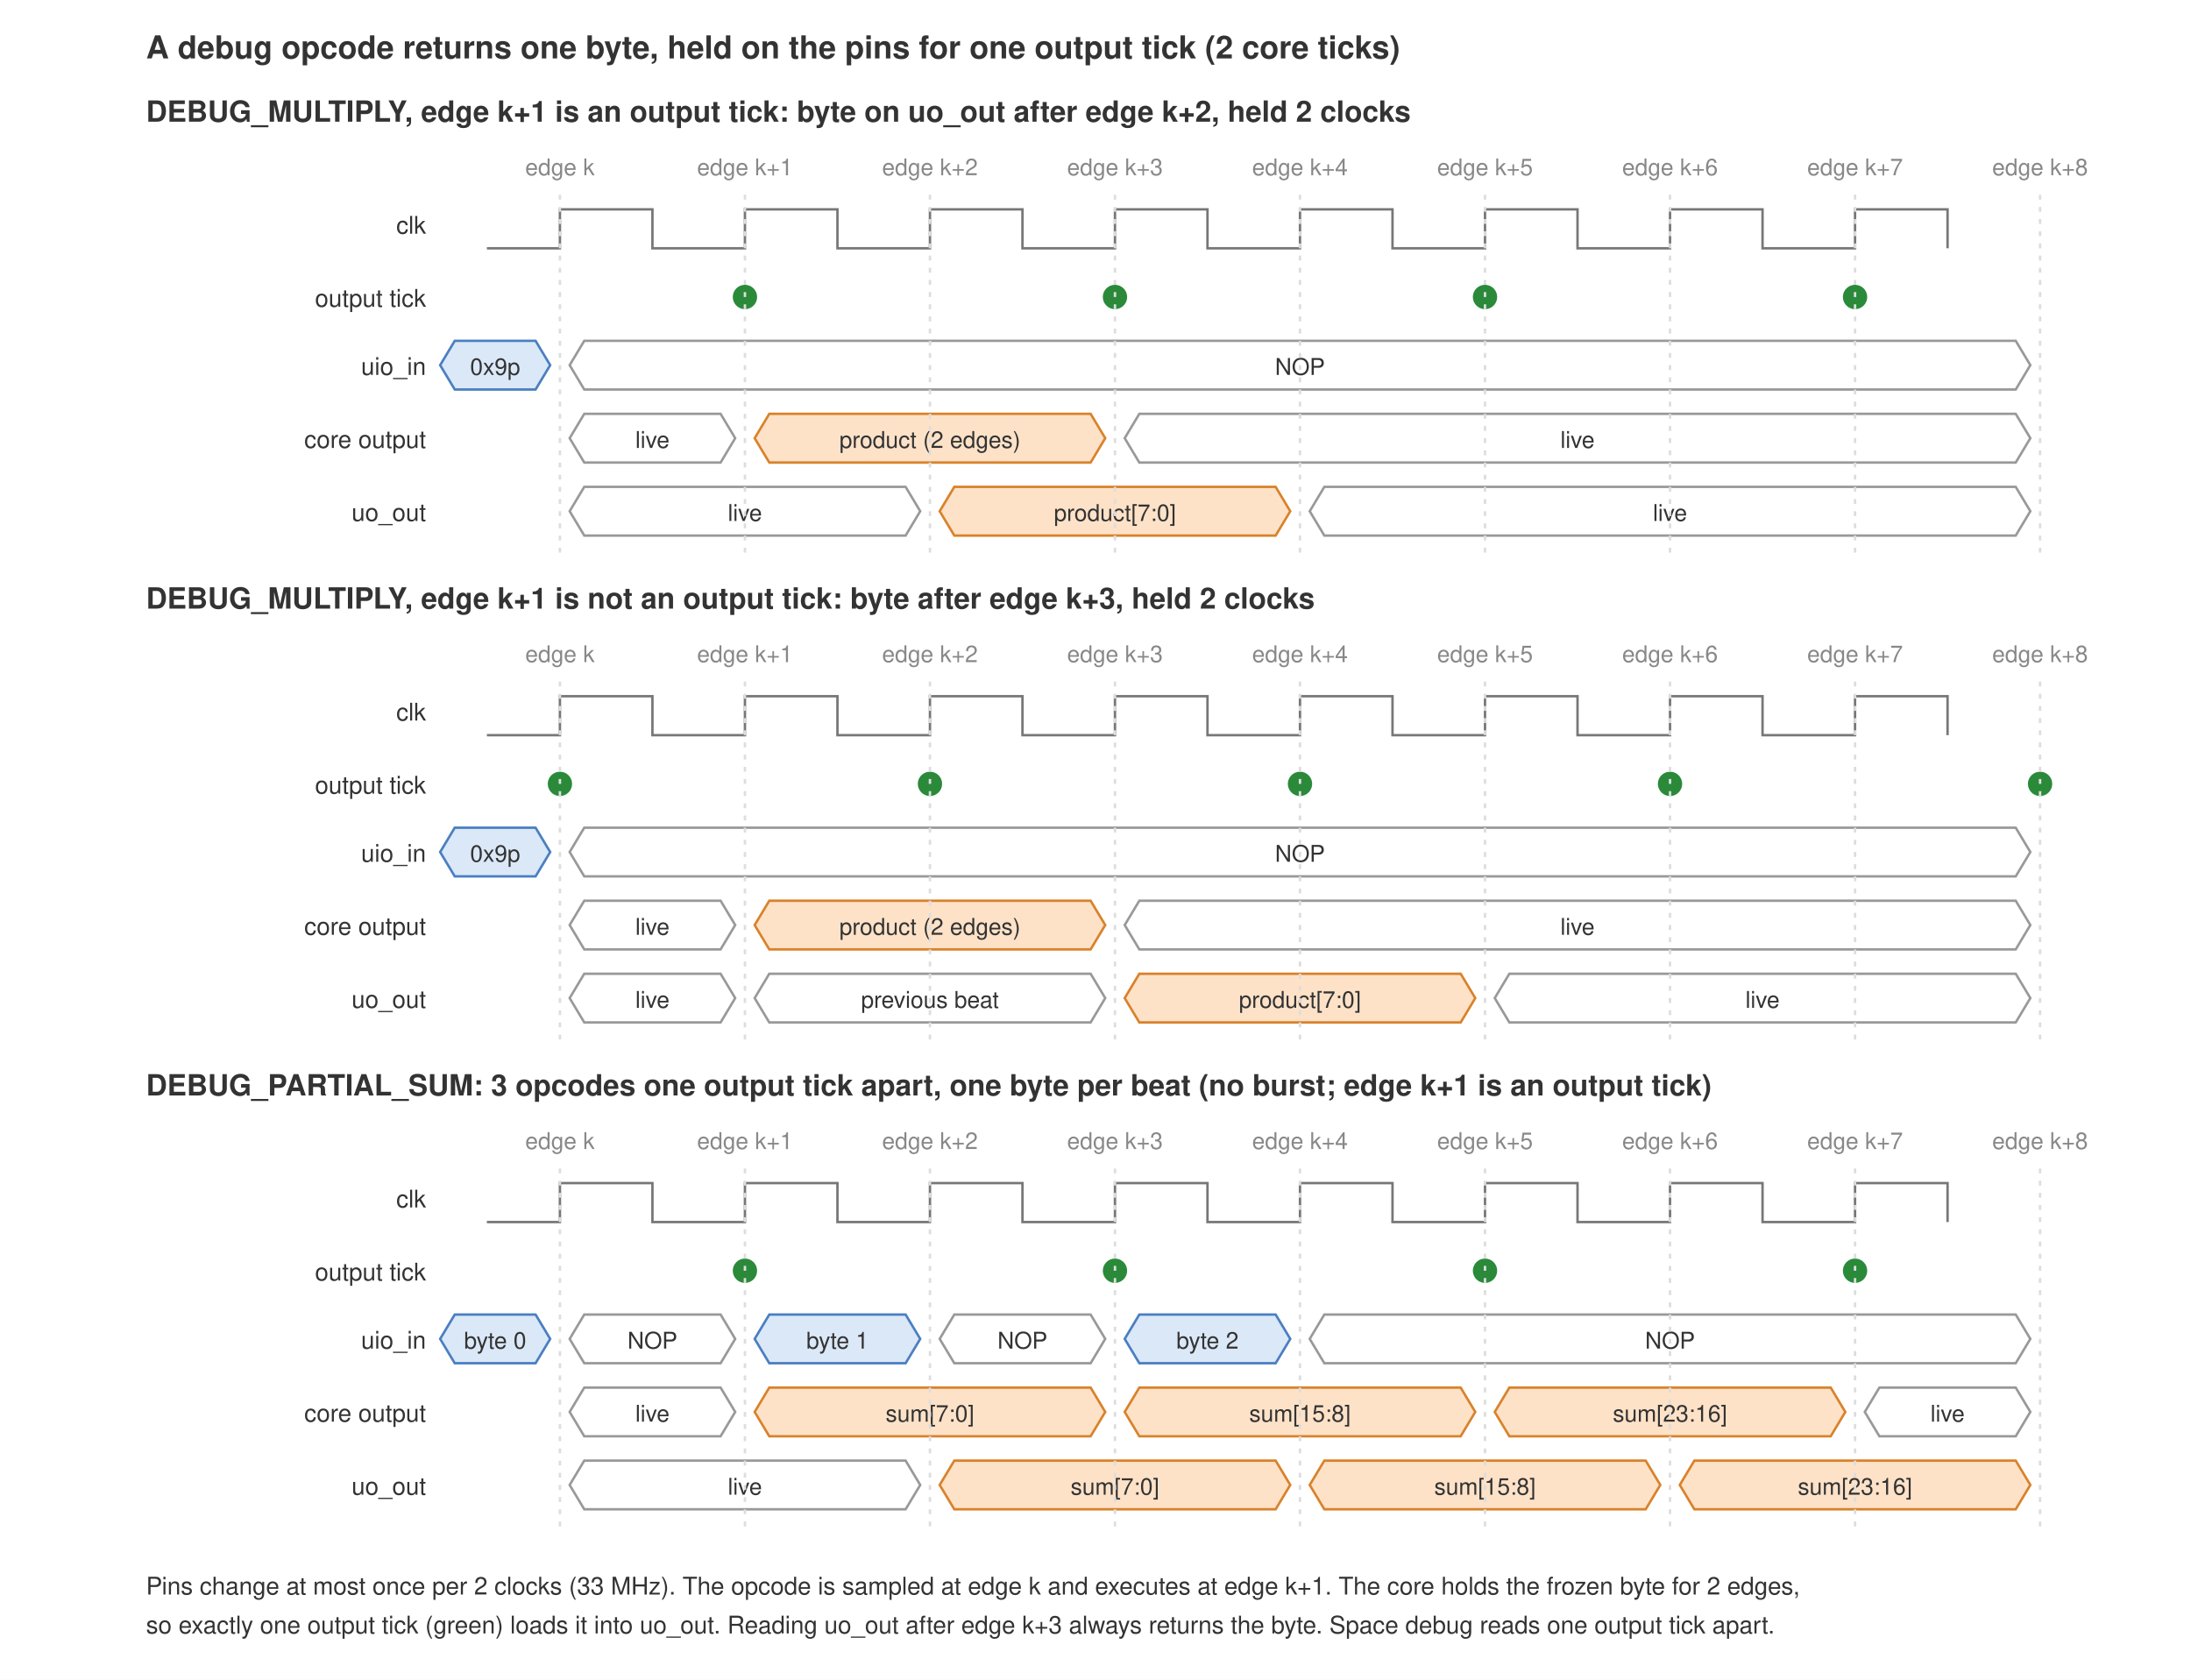
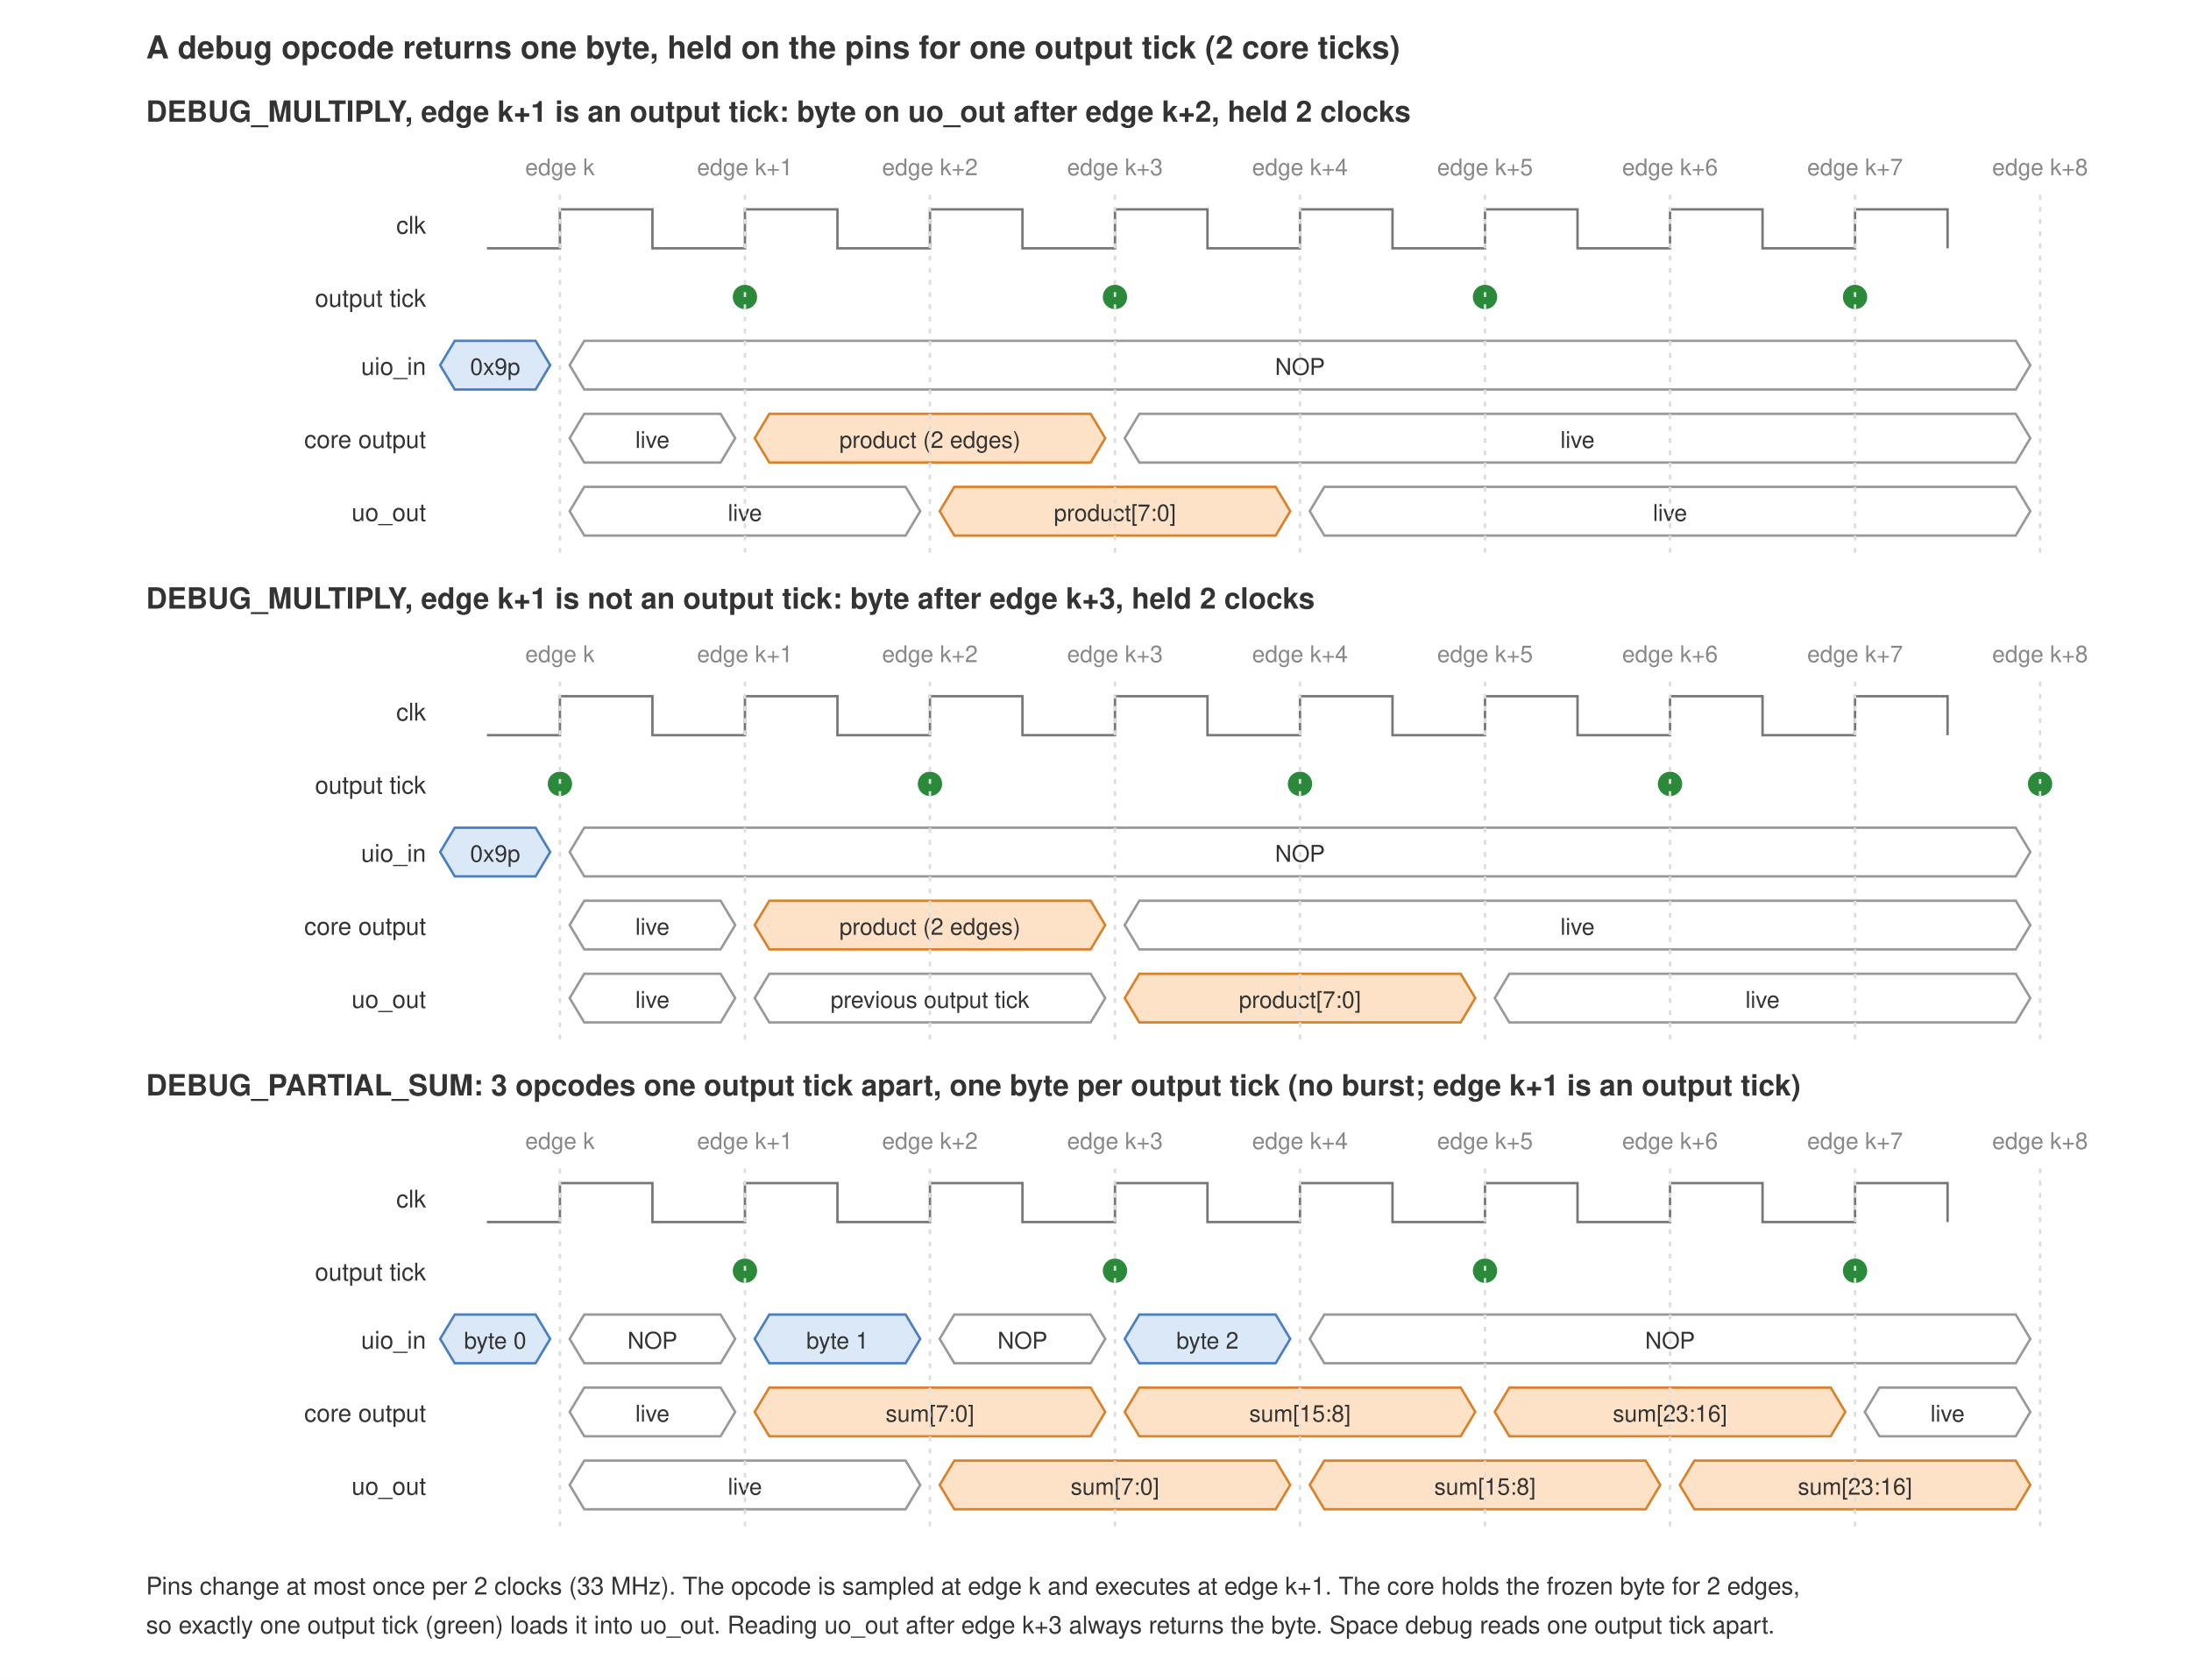
<svg xmlns="http://www.w3.org/2000/svg" width="900" height="690" viewBox="0 0 900 690">
  <rect width="900" height="690" fill="#fff" />
  <text x="60" y="50" font-size="12" text-anchor="start" font-weight="bold" fill="#333" font-family="Helvetica,Arial,sans-serif">DEBUG_MULTIPLY, edge k+1 is an output tick: byte on uo_out after edge k+2, held 2 clocks</text>
  <text x="230" y="72" font-size="9.5" text-anchor="middle" font-weight="normal" fill="#888" font-family="Helvetica,Arial,sans-serif">edge k</text>
  <text x="306" y="72" font-size="9.5" text-anchor="middle" font-weight="normal" fill="#888" font-family="Helvetica,Arial,sans-serif">edge k+1</text>
  <text x="382" y="72" font-size="9.5" text-anchor="middle" font-weight="normal" fill="#888" font-family="Helvetica,Arial,sans-serif">edge k+2</text>
  <text x="458" y="72" font-size="9.5" text-anchor="middle" font-weight="normal" fill="#888" font-family="Helvetica,Arial,sans-serif">edge k+3</text>
  <text x="534" y="72" font-size="9.5" text-anchor="middle" font-weight="normal" fill="#888" font-family="Helvetica,Arial,sans-serif">edge k+4</text>
  <text x="610" y="72" font-size="9.5" text-anchor="middle" font-weight="normal" fill="#888" font-family="Helvetica,Arial,sans-serif">edge k+5</text>
  <text x="686" y="72" font-size="9.5" text-anchor="middle" font-weight="normal" fill="#888" font-family="Helvetica,Arial,sans-serif">edge k+6</text>
  <text x="762" y="72" font-size="9.5" text-anchor="middle" font-weight="normal" fill="#888" font-family="Helvetica,Arial,sans-serif">edge k+7</text>
  <text x="838" y="72" font-size="9.5" text-anchor="middle" font-weight="normal" fill="#888" font-family="Helvetica,Arial,sans-serif">edge k+8</text>
  <text x="175" y="96" font-size="10" text-anchor="end" font-weight="normal" fill="#333" font-family="Helvetica,Arial,sans-serif">clk</text>
  <path d="M200,102 L230,102 L230,86 L268.0,86 L268.0,102 L306,102 L306,86 L344.0,86 L344.0,102 L382,102 L382,86 L420.0,86 L420.0,102 L458,102 L458,86 L496.0,86 L496.0,102 L534,102 L534,86 L572.0,86 L572.0,102 L610,102 L610,86 L648.0,86 L648.0,102 L686,102 L686,86 L724.0,86 L724.0,102 L762,102 L762,86 L800.0,86 L800.0,102" fill="none" stroke="#777" />
  <text x="175" y="126" font-size="10" text-anchor="end" font-weight="normal" fill="#333" font-family="Helvetica,Arial,sans-serif">output tick</text>
  <circle cx="306" cy="122" r="5" fill="#2a8a3a" />
  <circle cx="458" cy="122" r="5" fill="#2a8a3a" />
  <circle cx="610" cy="122" r="5" fill="#2a8a3a" />
  <circle cx="762" cy="122" r="5" fill="#2a8a3a" />
  <text x="175" y="154" font-size="10" text-anchor="end" font-weight="normal" fill="#333" font-family="Helvetica,Arial,sans-serif">uio_in</text>
  <path d="M180.8,150 L186.8,140 L220,140 L226,150 L220,160 L186.8,160 z" fill="#dbe8f7" stroke="#4a7fc1" />
  <text x="203.4" y="154" font-size="9.5" text-anchor="middle" font-weight="normal" fill="#333" font-family="Helvetica,Arial,sans-serif">0x9p</text>
  <path d="M234,150 L240,140 L828,140 L834,150 L828,160 L240,160 z" fill="#fff" stroke="#999" />
  <text x="534.0" y="154" font-size="9.5" text-anchor="middle" font-weight="normal" fill="#333" font-family="Helvetica,Arial,sans-serif">NOP</text>
  <text x="175" y="184" font-size="10" text-anchor="end" font-weight="normal" fill="#333" font-family="Helvetica,Arial,sans-serif">core output</text>
  <path d="M234,180 L240,170 L296,170 L302,180 L296,190 L240,190 z" fill="#fff" stroke="#999" />
  <text x="268.0" y="184" font-size="9.5" text-anchor="middle" font-weight="normal" fill="#333" font-family="Helvetica,Arial,sans-serif">live</text>
  <path d="M310,180 L316,170 L448,170 L454,180 L448,190 L316,190 z" fill="#fde2c8" stroke="#d9822b" />
  <text x="382.0" y="184" font-size="9.5" text-anchor="middle" font-weight="normal" fill="#333" font-family="Helvetica,Arial,sans-serif">product (2 edges)</text>
  <path d="M462,180 L468,170 L828,170 L834,180 L828,190 L468,190 z" fill="#fff" stroke="#999" />
  <text x="648.0" y="184" font-size="9.5" text-anchor="middle" font-weight="normal" fill="#333" font-family="Helvetica,Arial,sans-serif">live</text>
  <text x="175" y="214" font-size="10" text-anchor="end" font-weight="normal" fill="#333" font-family="Helvetica,Arial,sans-serif">uo_out</text>
  <path d="M234,210 L240,200 L372,200 L378,210 L372,220 L240,220 z" fill="#fff" stroke="#999" />
  <text x="306.0" y="214" font-size="9.5" text-anchor="middle" font-weight="normal" fill="#333" font-family="Helvetica,Arial,sans-serif">live</text>
  <path d="M386,210 L392,200 L524,200 L530,210 L524,220 L392,220 z" fill="#fde2c8" stroke="#d9822b" />
  <text x="458.0" y="214" font-size="9.5" text-anchor="middle" font-weight="normal" fill="#333" font-family="Helvetica,Arial,sans-serif">product[7:0]</text>
  <path d="M538,210 L544,200 L828,200 L834,210 L828,220 L544,220 z" fill="#fff" stroke="#999" />
  <text x="686.0" y="214" font-size="9.5" text-anchor="middle" font-weight="normal" fill="#333" font-family="Helvetica,Arial,sans-serif">live</text>
  <line x1="230" y1="80" x2="230" y2="228" stroke="#ddd" stroke-dasharray="2,3" />
  <line x1="306" y1="80" x2="306" y2="228" stroke="#ddd" stroke-dasharray="2,3" />
  <line x1="382" y1="80" x2="382" y2="228" stroke="#ddd" stroke-dasharray="2,3" />
  <line x1="458" y1="80" x2="458" y2="228" stroke="#ddd" stroke-dasharray="2,3" />
  <line x1="534" y1="80" x2="534" y2="228" stroke="#ddd" stroke-dasharray="2,3" />
  <line x1="610" y1="80" x2="610" y2="228" stroke="#ddd" stroke-dasharray="2,3" />
  <line x1="686" y1="80" x2="686" y2="228" stroke="#ddd" stroke-dasharray="2,3" />
  <line x1="762" y1="80" x2="762" y2="228" stroke="#ddd" stroke-dasharray="2,3" />
  <line x1="838" y1="80" x2="838" y2="228" stroke="#ddd" stroke-dasharray="2,3" />
  <text x="60" y="250" font-size="12" text-anchor="start" font-weight="bold" fill="#333" font-family="Helvetica,Arial,sans-serif">DEBUG_MULTIPLY, edge k+1 is not an output tick: byte after edge k+3, held 2 clocks</text>
  <text x="230" y="272" font-size="9.5" text-anchor="middle" font-weight="normal" fill="#888" font-family="Helvetica,Arial,sans-serif">edge k</text>
  <text x="306" y="272" font-size="9.5" text-anchor="middle" font-weight="normal" fill="#888" font-family="Helvetica,Arial,sans-serif">edge k+1</text>
  <text x="382" y="272" font-size="9.5" text-anchor="middle" font-weight="normal" fill="#888" font-family="Helvetica,Arial,sans-serif">edge k+2</text>
  <text x="458" y="272" font-size="9.5" text-anchor="middle" font-weight="normal" fill="#888" font-family="Helvetica,Arial,sans-serif">edge k+3</text>
  <text x="534" y="272" font-size="9.5" text-anchor="middle" font-weight="normal" fill="#888" font-family="Helvetica,Arial,sans-serif">edge k+4</text>
  <text x="610" y="272" font-size="9.5" text-anchor="middle" font-weight="normal" fill="#888" font-family="Helvetica,Arial,sans-serif">edge k+5</text>
  <text x="686" y="272" font-size="9.5" text-anchor="middle" font-weight="normal" fill="#888" font-family="Helvetica,Arial,sans-serif">edge k+6</text>
  <text x="762" y="272" font-size="9.5" text-anchor="middle" font-weight="normal" fill="#888" font-family="Helvetica,Arial,sans-serif">edge k+7</text>
  <text x="838" y="272" font-size="9.5" text-anchor="middle" font-weight="normal" fill="#888" font-family="Helvetica,Arial,sans-serif">edge k+8</text>
  <text x="175" y="296" font-size="10" text-anchor="end" font-weight="normal" fill="#333" font-family="Helvetica,Arial,sans-serif">clk</text>
  <path d="M200,302 L230,302 L230,286 L268.0,286 L268.0,302 L306,302 L306,286 L344.0,286 L344.0,302 L382,302 L382,286 L420.0,286 L420.0,302 L458,302 L458,286 L496.0,286 L496.0,302 L534,302 L534,286 L572.0,286 L572.0,302 L610,302 L610,286 L648.0,286 L648.0,302 L686,302 L686,286 L724.0,286 L724.0,302 L762,302 L762,286 L800.0,286 L800.0,302" fill="none" stroke="#777" />
  <text x="175" y="326" font-size="10" text-anchor="end" font-weight="normal" fill="#333" font-family="Helvetica,Arial,sans-serif">output tick</text>
  <circle cx="230" cy="322" r="5" fill="#2a8a3a" />
  <circle cx="382" cy="322" r="5" fill="#2a8a3a" />
  <circle cx="534" cy="322" r="5" fill="#2a8a3a" />
  <circle cx="686" cy="322" r="5" fill="#2a8a3a" />
  <circle cx="838" cy="322" r="5" fill="#2a8a3a" />
  <text x="175" y="354" font-size="10" text-anchor="end" font-weight="normal" fill="#333" font-family="Helvetica,Arial,sans-serif">uio_in</text>
  <path d="M180.8,350 L186.8,340 L220,340 L226,350 L220,360 L186.8,360 z" fill="#dbe8f7" stroke="#4a7fc1" />
  <text x="203.4" y="354" font-size="9.5" text-anchor="middle" font-weight="normal" fill="#333" font-family="Helvetica,Arial,sans-serif">0x9p</text>
  <path d="M234,350 L240,340 L828,340 L834,350 L828,360 L240,360 z" fill="#fff" stroke="#999" />
  <text x="534.0" y="354" font-size="9.5" text-anchor="middle" font-weight="normal" fill="#333" font-family="Helvetica,Arial,sans-serif">NOP</text>
  <text x="175" y="384" font-size="10" text-anchor="end" font-weight="normal" fill="#333" font-family="Helvetica,Arial,sans-serif">core output</text>
  <path d="M234,380 L240,370 L296,370 L302,380 L296,390 L240,390 z" fill="#fff" stroke="#999" />
  <text x="268.0" y="384" font-size="9.5" text-anchor="middle" font-weight="normal" fill="#333" font-family="Helvetica,Arial,sans-serif">live</text>
  <path d="M310,380 L316,370 L448,370 L454,380 L448,390 L316,390 z" fill="#fde2c8" stroke="#d9822b" />
  <text x="382.0" y="384" font-size="9.5" text-anchor="middle" font-weight="normal" fill="#333" font-family="Helvetica,Arial,sans-serif">product (2 edges)</text>
  <path d="M462,380 L468,370 L828,370 L834,380 L828,390 L468,390 z" fill="#fff" stroke="#999" />
  <text x="648.0" y="384" font-size="9.5" text-anchor="middle" font-weight="normal" fill="#333" font-family="Helvetica,Arial,sans-serif">live</text>
  <text x="175" y="414" font-size="10" text-anchor="end" font-weight="normal" fill="#333" font-family="Helvetica,Arial,sans-serif">uo_out</text>
  <path d="M234,410 L240,400 L296,400 L302,410 L296,420 L240,420 z" fill="#fff" stroke="#999" />
  <text x="268.0" y="414" font-size="9.5" text-anchor="middle" font-weight="normal" fill="#333" font-family="Helvetica,Arial,sans-serif">live</text>
  <path d="M310,410 L316,400 L448,400 L454,410 L448,420 L316,420 z" fill="#fff" stroke="#999" />
-   <text x="382.0" y="414" font-size="9.5" text-anchor="middle" font-weight="normal" fill="#333" font-family="Helvetica,Arial,sans-serif">previous beat</text>
+   <text x="382.0" y="414" font-size="9.5" text-anchor="middle" font-weight="normal" fill="#333" font-family="Helvetica,Arial,sans-serif">previous output tick</text>
  <path d="M462,410 L468,400 L600,400 L606,410 L600,420 L468,420 z" fill="#fde2c8" stroke="#d9822b" />
  <text x="534.0" y="414" font-size="9.5" text-anchor="middle" font-weight="normal" fill="#333" font-family="Helvetica,Arial,sans-serif">product[7:0]</text>
  <path d="M614,410 L620,400 L828,400 L834,410 L828,420 L620,420 z" fill="#fff" stroke="#999" />
  <text x="724.0" y="414" font-size="9.5" text-anchor="middle" font-weight="normal" fill="#333" font-family="Helvetica,Arial,sans-serif">live</text>
  <line x1="230" y1="280" x2="230" y2="428" stroke="#ddd" stroke-dasharray="2,3" />
  <line x1="306" y1="280" x2="306" y2="428" stroke="#ddd" stroke-dasharray="2,3" />
  <line x1="382" y1="280" x2="382" y2="428" stroke="#ddd" stroke-dasharray="2,3" />
  <line x1="458" y1="280" x2="458" y2="428" stroke="#ddd" stroke-dasharray="2,3" />
  <line x1="534" y1="280" x2="534" y2="428" stroke="#ddd" stroke-dasharray="2,3" />
  <line x1="610" y1="280" x2="610" y2="428" stroke="#ddd" stroke-dasharray="2,3" />
  <line x1="686" y1="280" x2="686" y2="428" stroke="#ddd" stroke-dasharray="2,3" />
  <line x1="762" y1="280" x2="762" y2="428" stroke="#ddd" stroke-dasharray="2,3" />
  <line x1="838" y1="280" x2="838" y2="428" stroke="#ddd" stroke-dasharray="2,3" />
-   <text x="60" y="450" font-size="12" text-anchor="start" font-weight="bold" fill="#333" font-family="Helvetica,Arial,sans-serif">DEBUG_PARTIAL_SUM: 3 opcodes one output tick apart, one byte per beat (no burst; edge k+1 is an output tick)</text>
+   <text x="60" y="450" font-size="12" text-anchor="start" font-weight="bold" fill="#333" font-family="Helvetica,Arial,sans-serif">DEBUG_PARTIAL_SUM: 3 opcodes one output tick apart, one byte per output tick (no burst; edge k+1 is an output tick)</text>
  <text x="230" y="472" font-size="9.5" text-anchor="middle" font-weight="normal" fill="#888" font-family="Helvetica,Arial,sans-serif">edge k</text>
  <text x="306" y="472" font-size="9.5" text-anchor="middle" font-weight="normal" fill="#888" font-family="Helvetica,Arial,sans-serif">edge k+1</text>
  <text x="382" y="472" font-size="9.5" text-anchor="middle" font-weight="normal" fill="#888" font-family="Helvetica,Arial,sans-serif">edge k+2</text>
  <text x="458" y="472" font-size="9.5" text-anchor="middle" font-weight="normal" fill="#888" font-family="Helvetica,Arial,sans-serif">edge k+3</text>
  <text x="534" y="472" font-size="9.5" text-anchor="middle" font-weight="normal" fill="#888" font-family="Helvetica,Arial,sans-serif">edge k+4</text>
  <text x="610" y="472" font-size="9.5" text-anchor="middle" font-weight="normal" fill="#888" font-family="Helvetica,Arial,sans-serif">edge k+5</text>
  <text x="686" y="472" font-size="9.5" text-anchor="middle" font-weight="normal" fill="#888" font-family="Helvetica,Arial,sans-serif">edge k+6</text>
  <text x="762" y="472" font-size="9.5" text-anchor="middle" font-weight="normal" fill="#888" font-family="Helvetica,Arial,sans-serif">edge k+7</text>
  <text x="838" y="472" font-size="9.5" text-anchor="middle" font-weight="normal" fill="#888" font-family="Helvetica,Arial,sans-serif">edge k+8</text>
  <text x="175" y="496" font-size="10" text-anchor="end" font-weight="normal" fill="#333" font-family="Helvetica,Arial,sans-serif">clk</text>
  <path d="M200,502 L230,502 L230,486 L268.0,486 L268.0,502 L306,502 L306,486 L344.0,486 L344.0,502 L382,502 L382,486 L420.0,486 L420.0,502 L458,502 L458,486 L496.0,486 L496.0,502 L534,502 L534,486 L572.0,486 L572.0,502 L610,502 L610,486 L648.0,486 L648.0,502 L686,502 L686,486 L724.0,486 L724.0,502 L762,502 L762,486 L800.0,486 L800.0,502" fill="none" stroke="#777" />
  <text x="175" y="526" font-size="10" text-anchor="end" font-weight="normal" fill="#333" font-family="Helvetica,Arial,sans-serif">output tick</text>
  <circle cx="306" cy="522" r="5" fill="#2a8a3a" />
  <circle cx="458" cy="522" r="5" fill="#2a8a3a" />
  <circle cx="610" cy="522" r="5" fill="#2a8a3a" />
  <circle cx="762" cy="522" r="5" fill="#2a8a3a" />
  <text x="175" y="554" font-size="10" text-anchor="end" font-weight="normal" fill="#333" font-family="Helvetica,Arial,sans-serif">uio_in</text>
  <path d="M180.8,550 L186.8,540 L220,540 L226,550 L220,560 L186.8,560 z" fill="#dbe8f7" stroke="#4a7fc1" />
  <text x="203.4" y="554" font-size="9.5" text-anchor="middle" font-weight="normal" fill="#333" font-family="Helvetica,Arial,sans-serif">byte 0</text>
  <path d="M234,550 L240,540 L296,540 L302,550 L296,560 L240,560 z" fill="#fff" stroke="#999" />
  <text x="268.0" y="554" font-size="9.5" text-anchor="middle" font-weight="normal" fill="#333" font-family="Helvetica,Arial,sans-serif">NOP</text>
  <path d="M310,550 L316,540 L372,540 L378,550 L372,560 L316,560 z" fill="#dbe8f7" stroke="#4a7fc1" />
  <text x="344.0" y="554" font-size="9.5" text-anchor="middle" font-weight="normal" fill="#333" font-family="Helvetica,Arial,sans-serif">byte 1</text>
  <path d="M386,550 L392,540 L448,540 L454,550 L448,560 L392,560 z" fill="#fff" stroke="#999" />
  <text x="420.0" y="554" font-size="9.5" text-anchor="middle" font-weight="normal" fill="#333" font-family="Helvetica,Arial,sans-serif">NOP</text>
  <path d="M462,550 L468,540 L524,540 L530,550 L524,560 L468,560 z" fill="#dbe8f7" stroke="#4a7fc1" />
  <text x="496.0" y="554" font-size="9.5" text-anchor="middle" font-weight="normal" fill="#333" font-family="Helvetica,Arial,sans-serif">byte 2</text>
  <path d="M538,550 L544,540 L828,540 L834,550 L828,560 L544,560 z" fill="#fff" stroke="#999" />
  <text x="686.0" y="554" font-size="9.5" text-anchor="middle" font-weight="normal" fill="#333" font-family="Helvetica,Arial,sans-serif">NOP</text>
  <text x="175" y="584" font-size="10" text-anchor="end" font-weight="normal" fill="#333" font-family="Helvetica,Arial,sans-serif">core output</text>
  <path d="M234,580 L240,570 L296,570 L302,580 L296,590 L240,590 z" fill="#fff" stroke="#999" />
  <text x="268.0" y="584" font-size="9.5" text-anchor="middle" font-weight="normal" fill="#333" font-family="Helvetica,Arial,sans-serif">live</text>
  <path d="M310,580 L316,570 L448,570 L454,580 L448,590 L316,590 z" fill="#fde2c8" stroke="#d9822b" />
  <text x="382.0" y="584" font-size="9.5" text-anchor="middle" font-weight="normal" fill="#333" font-family="Helvetica,Arial,sans-serif">sum[7:0]</text>
  <path d="M462,580 L468,570 L600,570 L606,580 L600,590 L468,590 z" fill="#fde2c8" stroke="#d9822b" />
  <text x="534.0" y="584" font-size="9.5" text-anchor="middle" font-weight="normal" fill="#333" font-family="Helvetica,Arial,sans-serif">sum[15:8]</text>
  <path d="M614,580 L620,570 L752,570 L758,580 L752,590 L620,590 z" fill="#fde2c8" stroke="#d9822b" />
  <text x="686.0" y="584" font-size="9.5" text-anchor="middle" font-weight="normal" fill="#333" font-family="Helvetica,Arial,sans-serif">sum[23:16]</text>
  <path d="M766,580 L772,570 L828,570 L834,580 L828,590 L772,590 z" fill="#fff" stroke="#999" />
  <text x="800.0" y="584" font-size="9.5" text-anchor="middle" font-weight="normal" fill="#333" font-family="Helvetica,Arial,sans-serif">live</text>
  <text x="175" y="614" font-size="10" text-anchor="end" font-weight="normal" fill="#333" font-family="Helvetica,Arial,sans-serif">uo_out</text>
  <path d="M234,610 L240,600 L372,600 L378,610 L372,620 L240,620 z" fill="#fff" stroke="#999" />
  <text x="306.0" y="614" font-size="9.5" text-anchor="middle" font-weight="normal" fill="#333" font-family="Helvetica,Arial,sans-serif">live</text>
  <path d="M386,610 L392,600 L524,600 L530,610 L524,620 L392,620 z" fill="#fde2c8" stroke="#d9822b" />
  <text x="458.0" y="614" font-size="9.5" text-anchor="middle" font-weight="normal" fill="#333" font-family="Helvetica,Arial,sans-serif">sum[7:0]</text>
  <path d="M538,610 L544,600 L676,600 L682,610 L676,620 L544,620 z" fill="#fde2c8" stroke="#d9822b" />
  <text x="610.0" y="614" font-size="9.5" text-anchor="middle" font-weight="normal" fill="#333" font-family="Helvetica,Arial,sans-serif">sum[15:8]</text>
  <path d="M690,610 L696,600 L828,600 L834,610 L828,620 L696,620 z" fill="#fde2c8" stroke="#d9822b" />
  <text x="762.0" y="614" font-size="9.5" text-anchor="middle" font-weight="normal" fill="#333" font-family="Helvetica,Arial,sans-serif">sum[23:16]</text>
  <line x1="230" y1="480" x2="230" y2="628" stroke="#ddd" stroke-dasharray="2,3" />
  <line x1="306" y1="480" x2="306" y2="628" stroke="#ddd" stroke-dasharray="2,3" />
  <line x1="382" y1="480" x2="382" y2="628" stroke="#ddd" stroke-dasharray="2,3" />
  <line x1="458" y1="480" x2="458" y2="628" stroke="#ddd" stroke-dasharray="2,3" />
  <line x1="534" y1="480" x2="534" y2="628" stroke="#ddd" stroke-dasharray="2,3" />
  <line x1="610" y1="480" x2="610" y2="628" stroke="#ddd" stroke-dasharray="2,3" />
  <line x1="686" y1="480" x2="686" y2="628" stroke="#ddd" stroke-dasharray="2,3" />
  <line x1="762" y1="480" x2="762" y2="628" stroke="#ddd" stroke-dasharray="2,3" />
  <line x1="838" y1="480" x2="838" y2="628" stroke="#ddd" stroke-dasharray="2,3" />
  <text x="60" y="655" font-size="10" text-anchor="start" font-weight="normal" fill="#333" font-family="Helvetica,Arial,sans-serif">Pins change at most once per 2 clocks (33 MHz). The opcode is sampled at edge k and executes at edge k+1. The core holds the frozen byte for 2 edges,</text>
  <text x="60" y="671" font-size="10" text-anchor="start" font-weight="normal" fill="#333" font-family="Helvetica,Arial,sans-serif">so exactly one output tick (green) loads it into uo_out. Reading uo_out after edge k+3 always returns the byte. Space debug reads one output tick apart.</text>
  <text x="60" y="24" font-size="13" text-anchor="start" font-weight="bold" fill="#333" font-family="Helvetica,Arial,sans-serif">A debug opcode returns one byte, held on the pins for one output tick (2 core ticks)</text>
</svg>
